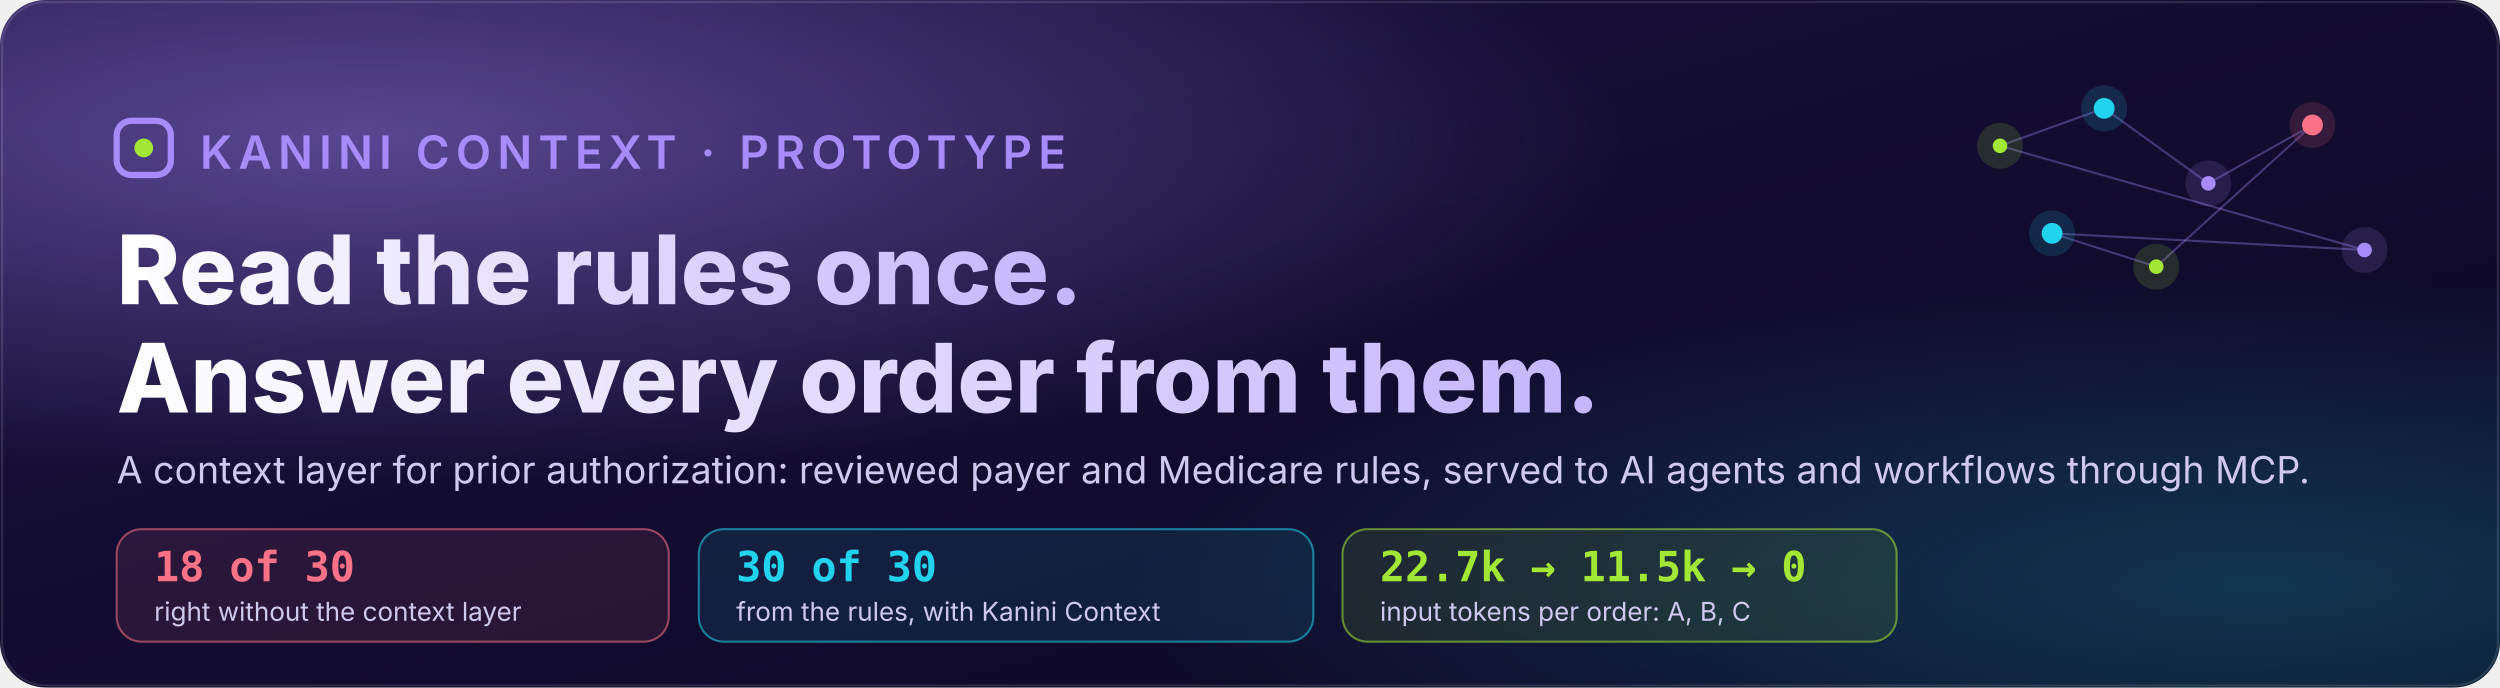
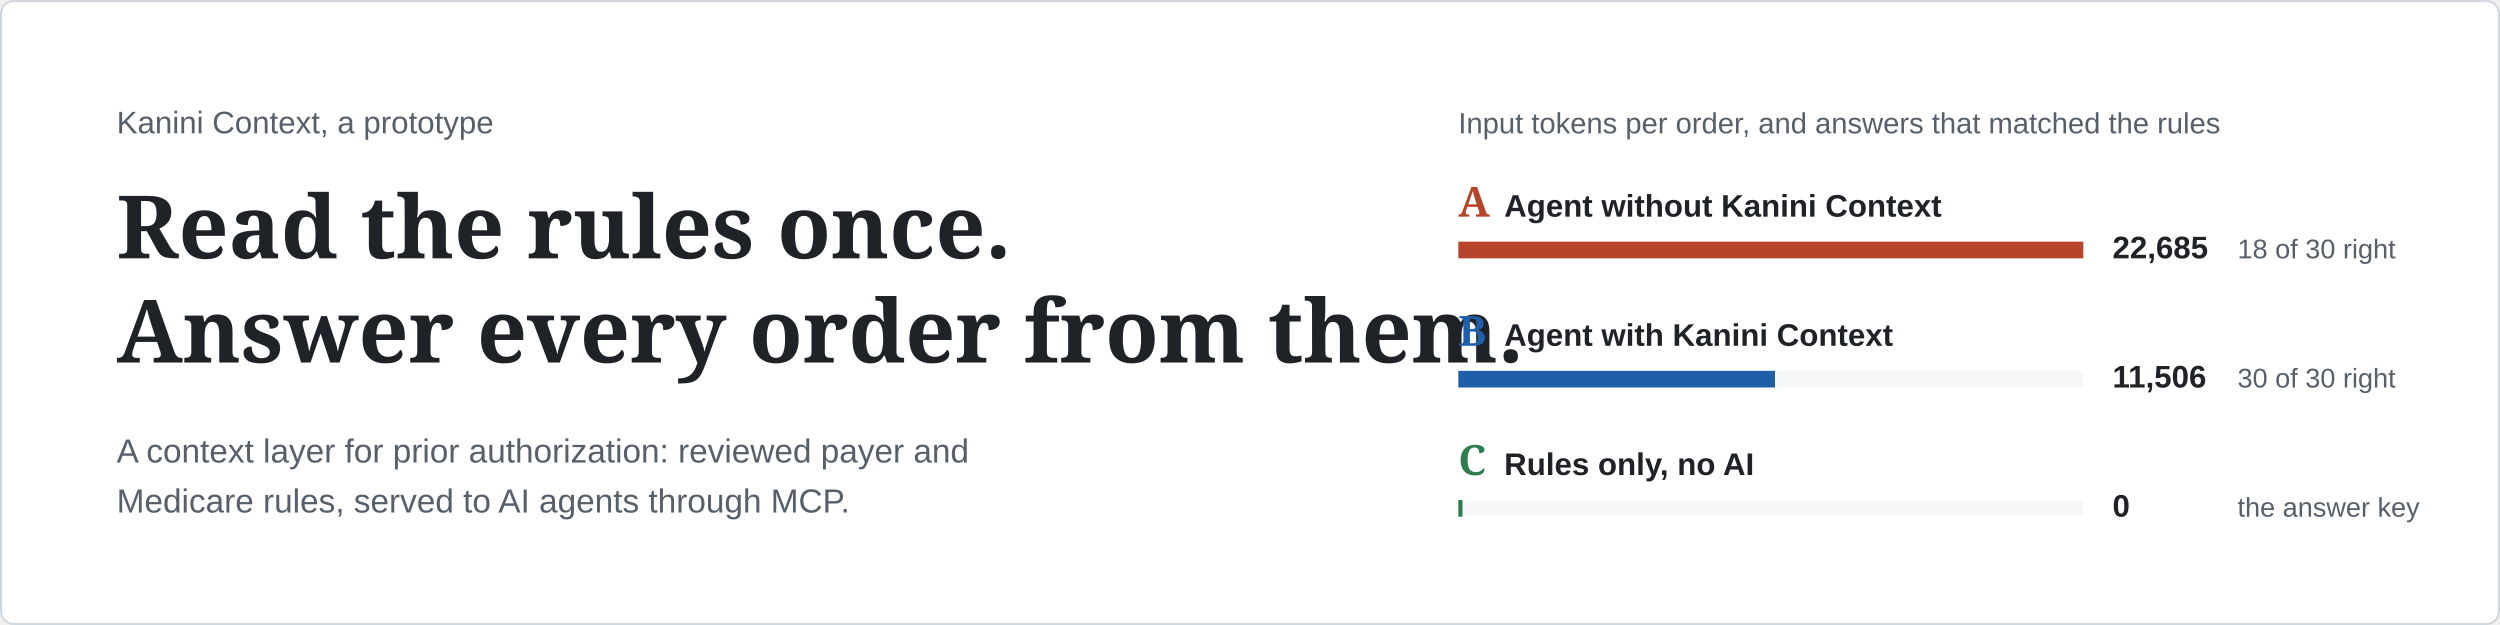
- <svg xmlns="http://www.w3.org/2000/svg" width="1200" height="330" viewBox="0 0 1200 330" role="img" aria-label="Kanini Context: read the rules once, answer every order from them">
-   <defs>
-     <linearGradient id="bg" x1="0" y1="0" x2="1" y2="1">
-       <stop offset="0" stop-color="#1a1040" />
-       <stop offset="1" stop-color="#0b0820" />
-     </linearGradient>
-     <radialGradient id="g1" cx=".15" cy=".2" r=".5">
-       <stop offset="0" stop-color="#a78bfa" stop-opacity=".45" />
-       <stop offset="1" stop-color="#a78bfa" stop-opacity="0" />
-     </radialGradient>
-     <radialGradient id="g2" cx=".9" cy=".85" r=".45">
-       <stop offset="0" stop-color="#22d3ee" stop-opacity=".22" />
-       <stop offset="1" stop-color="#22d3ee" stop-opacity="0" />
-     </radialGradient>
-     <linearGradient id="t" x1="0" x2="1">
-       <stop offset="0" stop-color="#ffffff" />
-       <stop offset="1" stop-color="#c4b5fd" />
-     </linearGradient>
-   </defs>
-   <rect width="1200" height="330" rx="22" fill="url(#bg)" />
-   <rect width="1200" height="330" rx="22" fill="url(#g1)" />
-   <rect width="1200" height="330" rx="22" fill="url(#g2)" />
-   <rect x="1" y="1" width="1198" height="328" rx="21" fill="none" stroke="#ffffff" stroke-opacity=".12" />
-   <line x1="960" y1="70" x2="1010" y2="52" stroke="#a78bfa" stroke-opacity=".35" />
-   <line x1="1010" y1="52" x2="1060" y2="88" stroke="#a78bfa" stroke-opacity=".35" />
-   <line x1="1060" y1="88" x2="1110" y2="60" stroke="#a78bfa" stroke-opacity=".35" />
-   <line x1="1110" y1="60" x2="1035" y2="128" stroke="#a78bfa" stroke-opacity=".35" />
-   <line x1="1035" y1="128" x2="985" y2="112" stroke="#a78bfa" stroke-opacity=".35" />
-   <line x1="985" y1="112" x2="1135" y2="120" stroke="#a78bfa" stroke-opacity=".35" />
-   <line x1="1135" y1="120" x2="960" y2="70" stroke="#a78bfa" stroke-opacity=".35" />
-   <circle cx="960" cy="70" r="3.5" fill="#a3e635" />
-   <circle cx="960" cy="70" r="11" fill="#a3e635" opacity=".15" />
-   <circle cx="1010" cy="52" r="5" fill="#22d3ee" />
-   <circle cx="1010" cy="52" r="11" fill="#22d3ee" opacity=".15" />
-   <circle cx="1060" cy="88" r="3.5" fill="#a78bfa" />
-   <circle cx="1060" cy="88" r="11" fill="#a78bfa" opacity=".15" />
-   <circle cx="1110" cy="60" r="5" fill="#fb7185" />
-   <circle cx="1110" cy="60" r="11" fill="#fb7185" opacity=".15" />
-   <circle cx="1035" cy="128" r="3.5" fill="#a3e635" />
-   <circle cx="1035" cy="128" r="11" fill="#a3e635" opacity=".15" />
-   <circle cx="985" cy="112" r="5" fill="#22d3ee" />
-   <circle cx="985" cy="112" r="11" fill="#22d3ee" opacity=".15" />
-   <circle cx="1135" cy="120" r="3.5" fill="#a78bfa" />
-   <circle cx="1135" cy="120" r="11" fill="#a78bfa" opacity=".15" />
-   <rect x="56" y="58" width="26" height="26" rx="7" fill="none" stroke="#a78bfa" stroke-width="3" />
-   <circle cx="69" cy="71" r="4.5" fill="#a3e635" />
-   <text x="96" y="81" font-family="'Segoe UI', Inter, Helvetica, Arial, sans-serif" font-size="22" font-weight="600" fill="#a78bfa" letter-spacing="3">KANINI CONTEXT · PROTOTYPE</text>
-   <text x="56" y="146" font-family="'Segoe UI', Inter, Helvetica, Arial, sans-serif" font-size="46" font-weight="800" fill="url(#t)">Read the rules once.</text>
-   <text x="56" y="198" font-family="'Segoe UI', Inter, Helvetica, Arial, sans-serif" font-size="46" font-weight="800" fill="url(#t)">Answer every order from them.</text>
-   <text x="56" y="232" font-family="'Segoe UI', Inter, Helvetica, Arial, sans-serif" font-size="18" fill="#cfc9ef">A context layer for prior authorization: reviewed payer and Medicare rules, served to AI agents and workflows through MCP.</text>
-   <rect x="56" y="254" width="265" height="54" rx="12" fill="#fb7185" fill-opacity=".1" stroke="#fb7185" stroke-opacity=".55" />
-   <text x="74" y="279" font-family="'Cascadia Code', 'JetBrains Mono', Consolas, monospace" font-size="20" font-weight="700" fill="#fb7185">18 of 30</text>
-   <text x="74" y="298" font-family="'Segoe UI', Inter, Helvetica, Arial, sans-serif" font-size="12.5" fill="#cfc9ef">right without the context layer</text>
-   <rect x="335.4" y="254" width="295" height="54" rx="12" fill="#22d3ee" fill-opacity=".1" stroke="#22d3ee" stroke-opacity=".55" />
-   <text x="353.4" y="279" font-family="'Cascadia Code', 'JetBrains Mono', Consolas, monospace" font-size="20" font-weight="700" fill="#22d3ee">30 of 30</text>
-   <text x="353.4" y="298" font-family="'Segoe UI', Inter, Helvetica, Arial, sans-serif" font-size="12.5" fill="#cfc9ef">from the rules, with Kanini Context</text>
-   <rect x="644.4" y="254" width="266" height="54" rx="12" fill="#a3e635" fill-opacity=".1" stroke="#a3e635" stroke-opacity=".55" />
-   <text x="662.4" y="279" font-family="'Cascadia Code', 'JetBrains Mono', Consolas, monospace" font-size="20" font-weight="700" fill="#a3e635">22.7k → 11.5k → 0</text>
-   <text x="662.4" y="298" font-family="'Segoe UI', Inter, Helvetica, Arial, sans-serif" font-size="12.5" fill="#cfc9ef">input tokens per order: A, B, C</text>
+ <svg xmlns="http://www.w3.org/2000/svg" width="1200" height="300" viewBox="0 0 1200 300" role="img" aria-label="Kanini Context: read the rules once, answer every order from them">
+   <rect x=".5" y=".5" width="1199" height="299" rx="6" fill="#FFFFFF" stroke="#D0D7DE" />
+   <text x="56" y="64" font-family="-apple-system, BlinkMacSystemFont, 'Segoe UI', 'Helvetica Neue', Arial, sans-serif" font-size="15" font-weight="400" fill="#57606A">Kanini Context, a prototype</text>
+   <text x="56" y="124" font-family="Charter, 'Bitstream Charter', 'Sitka Text', Cambria, Georgia, serif" font-size="42" font-weight="700" fill="#1F2328">Read the rules once.</text>
+   <text x="56" y="174" font-family="Charter, 'Bitstream Charter', 'Sitka Text', Cambria, Georgia, serif" font-size="42" font-weight="700" fill="#1F2328">Answer every order from them.</text>
+   <text x="56" y="222" font-family="-apple-system, BlinkMacSystemFont, 'Segoe UI', 'Helvetica Neue', Arial, sans-serif" font-size="16" font-weight="400" fill="#57606A">A context layer for prior authorization: reviewed payer and</text>
+   <text x="56" y="246" font-family="-apple-system, BlinkMacSystemFont, 'Segoe UI', 'Helvetica Neue', Arial, sans-serif" font-size="16" font-weight="400" fill="#57606A">Medicare rules, served to AI agents through MCP.</text>
+   <text x="700" y="64" font-family="-apple-system, BlinkMacSystemFont, 'Segoe UI', 'Helvetica Neue', Arial, sans-serif" font-size="14" font-weight="400" fill="#57606A">Input tokens per order, and answers that matched the rules</text>
+   <text x="700" y="104" font-family="Charter, 'Bitstream Charter', 'Sitka Text', Cambria, Georgia, serif" font-size="20" font-weight="700" fill="#B5442B">A</text>
+   <text x="722" y="104" font-family="-apple-system, BlinkMacSystemFont, 'Segoe UI', 'Helvetica Neue', Arial, sans-serif" font-size="15" font-weight="600" fill="#1F2328">Agent without Kanini Context</text>
+   <rect x="700" y="116" width="300" height="8" fill="#F6F8FA" />
+   <rect x="700" y="116" width="300" height="8" fill="#B5442B" />
+   <text x="1014" y="124" font-family="-apple-system, BlinkMacSystemFont, 'Segoe UI', 'Helvetica Neue', Arial, sans-serif" font-size="15" font-weight="600" fill="#1F2328" style="font-variant-numeric: tabular-nums">22,685</text>
+   <text x="1074" y="124" font-family="-apple-system, BlinkMacSystemFont, 'Segoe UI', 'Helvetica Neue', Arial, sans-serif" font-size="13" font-weight="400" fill="#57606A">18 of 30 right</text>
+   <text x="700" y="166" font-family="Charter, 'Bitstream Charter', 'Sitka Text', Cambria, Georgia, serif" font-size="20" font-weight="700" fill="#1F5FA8">B</text>
+   <text x="722" y="166" font-family="-apple-system, BlinkMacSystemFont, 'Segoe UI', 'Helvetica Neue', Arial, sans-serif" font-size="15" font-weight="600" fill="#1F2328">Agent with Kanini Context</text>
+   <rect x="700" y="178" width="300" height="8" fill="#F6F8FA" />
+   <rect x="700" y="178" width="152" height="8" fill="#1F5FA8" />
+   <text x="1014" y="186" font-family="-apple-system, BlinkMacSystemFont, 'Segoe UI', 'Helvetica Neue', Arial, sans-serif" font-size="15" font-weight="600" fill="#1F2328" style="font-variant-numeric: tabular-nums">11,506</text>
+   <text x="1074" y="186" font-family="-apple-system, BlinkMacSystemFont, 'Segoe UI', 'Helvetica Neue', Arial, sans-serif" font-size="13" font-weight="400" fill="#57606A">30 of 30 right</text>
+   <text x="700" y="228" font-family="Charter, 'Bitstream Charter', 'Sitka Text', Cambria, Georgia, serif" font-size="20" font-weight="700" fill="#2E7D4F">C</text>
+   <text x="722" y="228" font-family="-apple-system, BlinkMacSystemFont, 'Segoe UI', 'Helvetica Neue', Arial, sans-serif" font-size="15" font-weight="600" fill="#1F2328">Rules only, no AI</text>
+   <rect x="700" y="240" width="300" height="8" fill="#F6F8FA" />
+   <rect x="700" y="240" width="2" height="8" fill="#2E7D4F" />
+   <text x="1014" y="248" font-family="-apple-system, BlinkMacSystemFont, 'Segoe UI', 'Helvetica Neue', Arial, sans-serif" font-size="15" font-weight="600" fill="#1F2328" style="font-variant-numeric: tabular-nums">0</text>
+   <text x="1074" y="248" font-family="-apple-system, BlinkMacSystemFont, 'Segoe UI', 'Helvetica Neue', Arial, sans-serif" font-size="13" font-weight="400" fill="#57606A">the answer key</text>
</svg>
